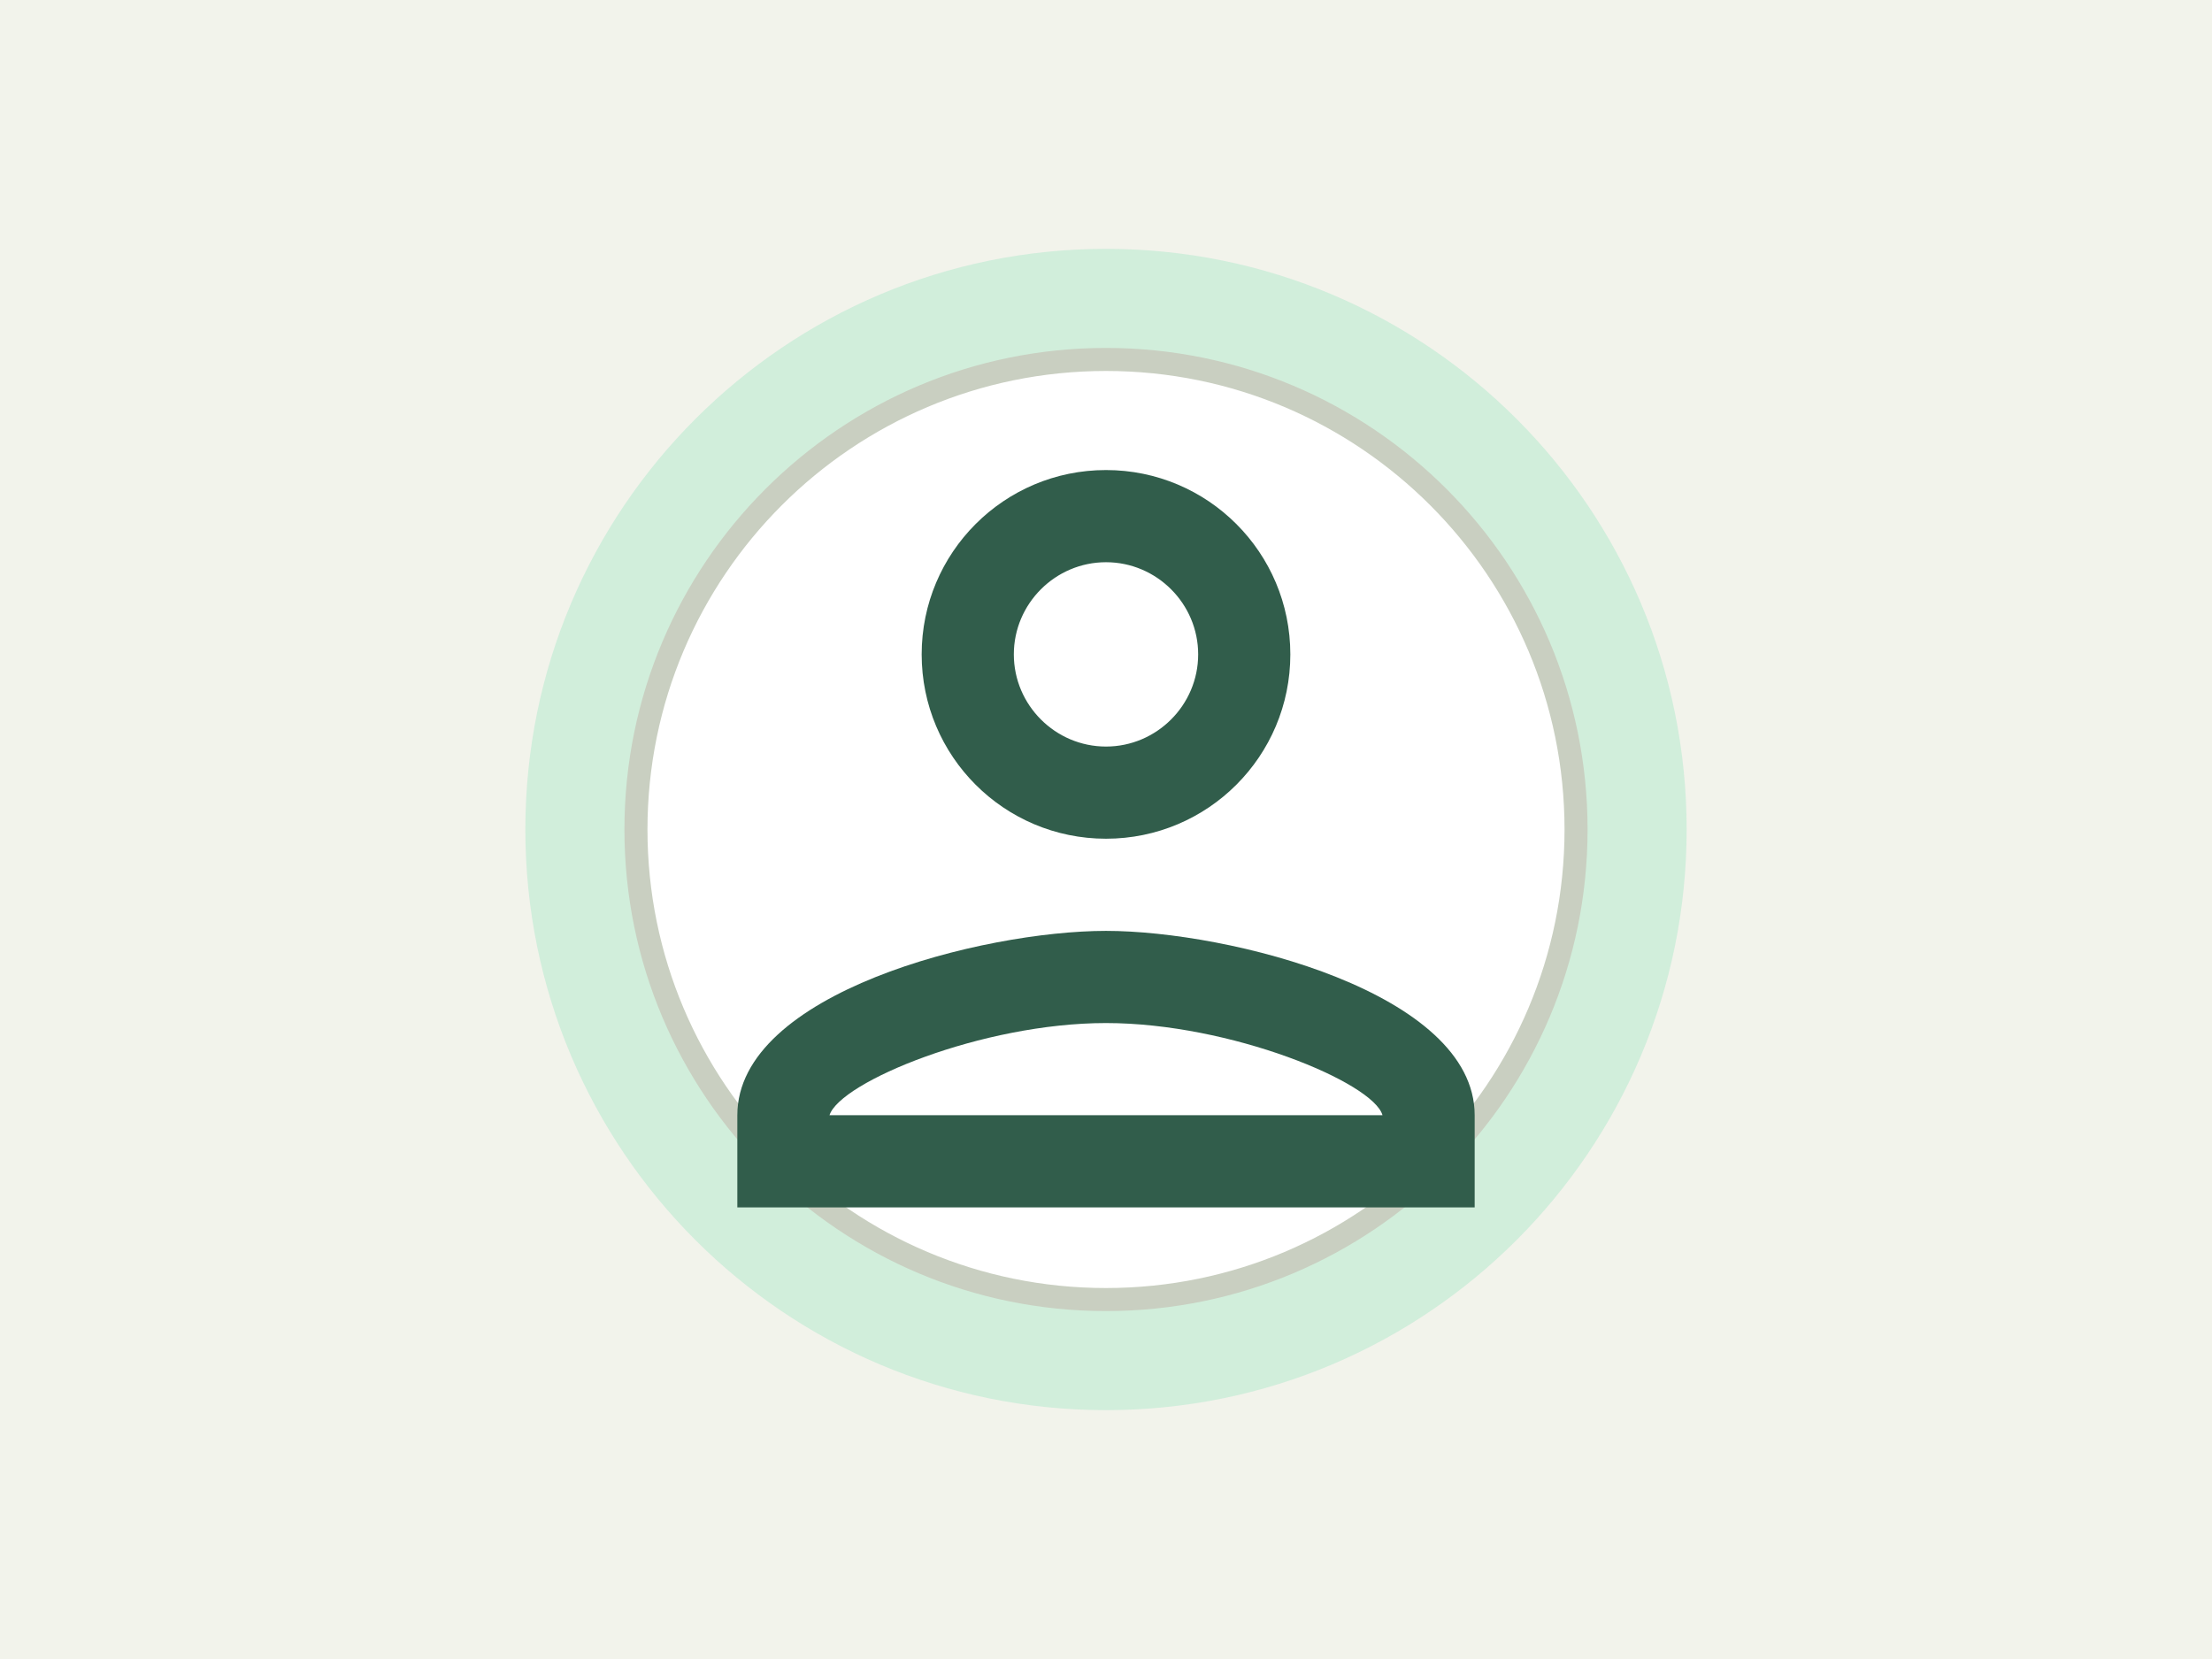
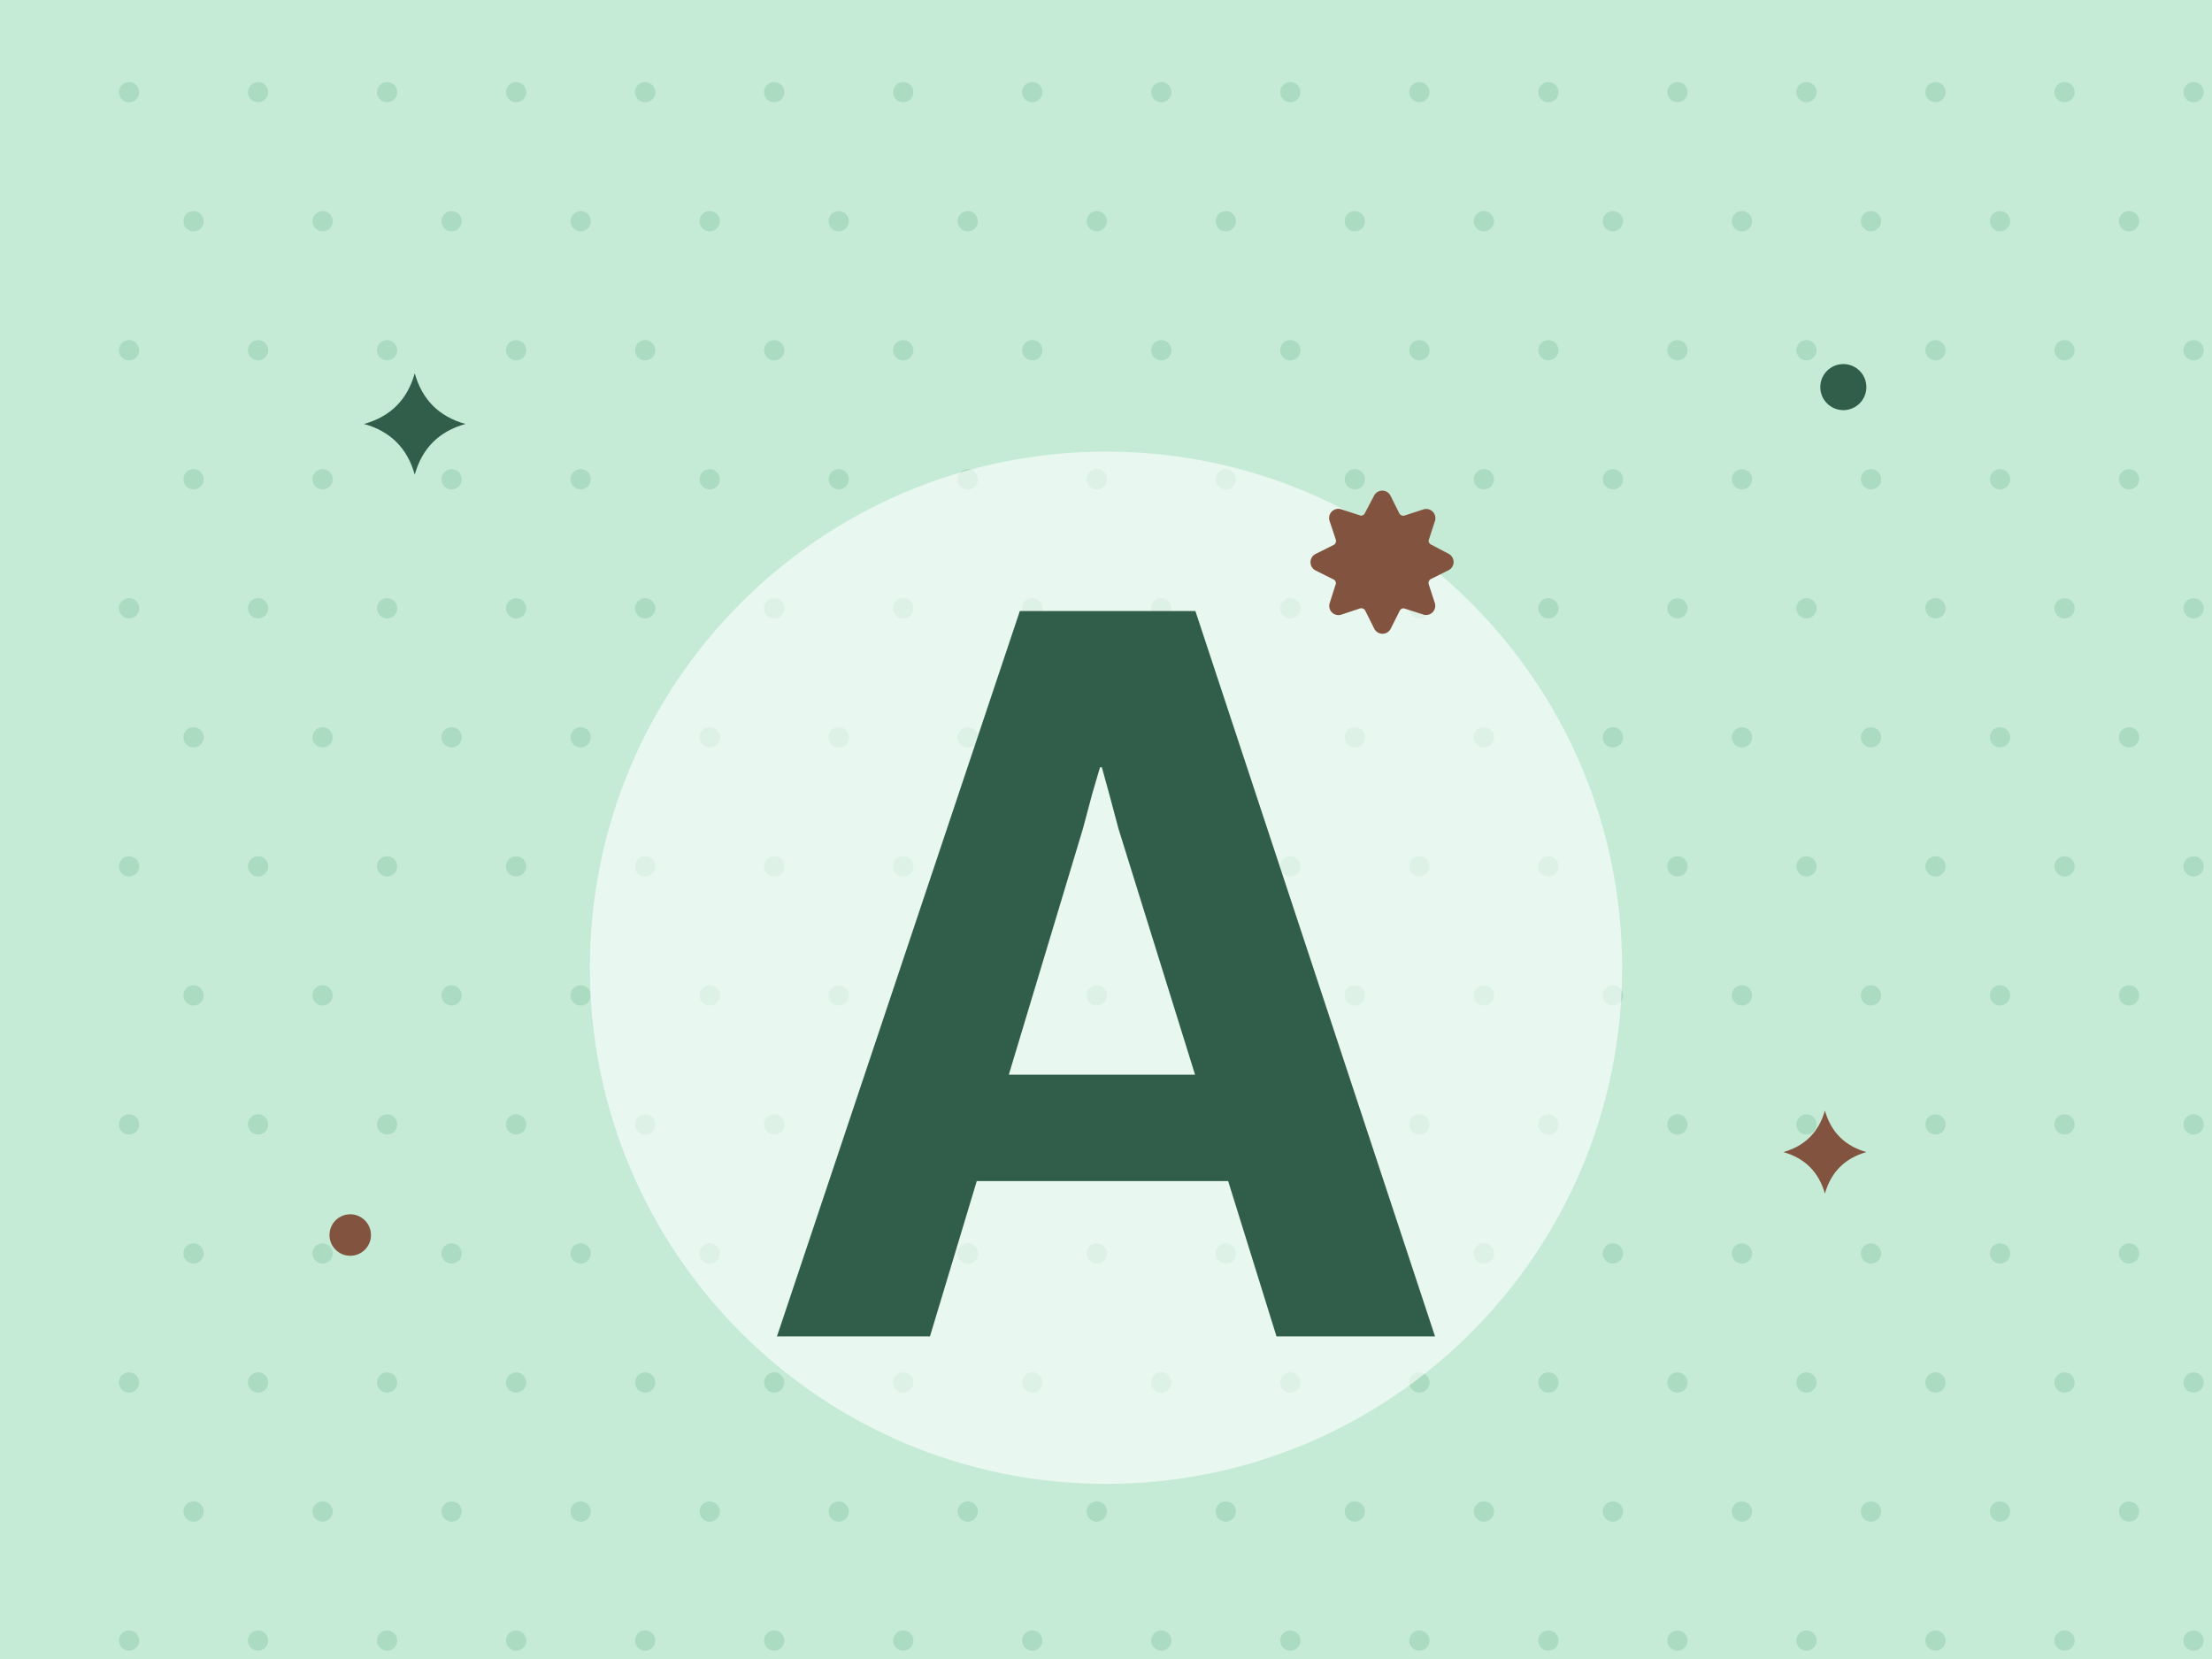
- <svg xmlns="http://www.w3.org/2000/svg" viewBox="0 0 480 360" role="img" aria-labelledby="t d">
-   <style>.a{animation:p 5s ease-in-out infinite;transform-box:fill-box;transform-origin:center}@keyframes p{50%{transform:scale(1.08);opacity:1}}@media(prefers-reduced-motion:reduce){.a{animation:none}}</style>
-   <rect width="480" height="360" fill="#f2f3eb" />
-   <circle cx="240" cy="180" r="126" fill="#c5ebd6" opacity=".72" class="a" />
-   <circle cx="240" cy="180" r="102" fill="#fff" stroke="#c9cfc1" stroke-width="5" />
-   <path d="M12 6c1.1 0 2 .9 2 2s-.9 2-2 2-2-.9-2-2 .9-2 2-2m0 10c2.7 0 5.8 1.29 6 2H6c.23-.72 3.31-2 6-2m0-12C9.79 4 8 5.79 8 8s1.79 4 4 4 4-1.79 4-4-1.79-4-4-4zm0 10c-2.67 0-8 1.34-8 4v2h16v-2c0-2.66-5.33-4-8-4z" transform="translate(120 62) scale(10)" fill="#315d4b" />
+ <svg xmlns="http://www.w3.org/2000/svg" aria-labelledby="t d" role="img" viewBox="0 0 480 360">
+   <rect width="480" height="360" fill="#c5ebd6" />
+   <g fill="#9fd4b8" opacity=".7">
+     <circle cx="28" cy="20" r="2.2" />
+     <circle cx="56" cy="20" r="2.2" />
+     <circle cx="84" cy="20" r="2.2" />
+     <circle cx="112" cy="20" r="2.2" />
+     <circle cx="140" cy="20" r="2.2" />
+     <circle cx="168" cy="20" r="2.2" />
+     <circle cx="196" cy="20" r="2.2" />
+     <circle cx="224" cy="20" r="2.2" />
+     <circle cx="252" cy="20" r="2.2" />
+     <circle cx="280" cy="20" r="2.2" />
+     <circle cx="308" cy="20" r="2.2" />
+     <circle cx="336" cy="20" r="2.2" />
+     <circle cx="364" cy="20" r="2.2" />
+     <circle cx="392" cy="20" r="2.2" />
+     <circle cx="420" cy="20" r="2.2" />
+     <circle cx="448" cy="20" r="2.2" />
+     <circle cx="476" cy="20" r="2.2" />
+     <circle cx="42" cy="48" r="2.2" />
+     <circle cx="70" cy="48" r="2.2" />
+     <circle cx="98" cy="48" r="2.2" />
+     <circle cx="126" cy="48" r="2.2" />
+     <circle cx="154" cy="48" r="2.2" />
+     <circle cx="182" cy="48" r="2.2" />
+     <circle cx="210" cy="48" r="2.2" />
+     <circle cx="238" cy="48" r="2.2" />
+     <circle cx="266" cy="48" r="2.2" />
+     <circle cx="294" cy="48" r="2.2" />
+     <circle cx="322" cy="48" r="2.2" />
+     <circle cx="350" cy="48" r="2.2" />
+     <circle cx="378" cy="48" r="2.2" />
+     <circle cx="406" cy="48" r="2.2" />
+     <circle cx="434" cy="48" r="2.2" />
+     <circle cx="462" cy="48" r="2.2" />
+     <circle cx="28" cy="76" r="2.2" />
+     <circle cx="56" cy="76" r="2.2" />
+     <circle cx="84" cy="76" r="2.2" />
+     <circle cx="112" cy="76" r="2.2" />
+     <circle cx="140" cy="76" r="2.2" />
+     <circle cx="168" cy="76" r="2.2" />
+     <circle cx="196" cy="76" r="2.2" />
+     <circle cx="224" cy="76" r="2.2" />
+     <circle cx="252" cy="76" r="2.2" />
+     <circle cx="280" cy="76" r="2.2" />
+     <circle cx="308" cy="76" r="2.2" />
+     <circle cx="336" cy="76" r="2.2" />
+     <circle cx="364" cy="76" r="2.2" />
+     <circle cx="392" cy="76" r="2.2" />
+     <circle cx="420" cy="76" r="2.2" />
+     <circle cx="448" cy="76" r="2.2" />
+     <circle cx="476" cy="76" r="2.2" />
+     <circle cx="42" cy="104" r="2.2" />
+     <circle cx="70" cy="104" r="2.2" />
+     <circle cx="98" cy="104" r="2.2" />
+     <circle cx="126" cy="104" r="2.2" />
+     <circle cx="154" cy="104" r="2.2" />
+     <circle cx="182" cy="104" r="2.2" />
+     <circle cx="210" cy="104" r="2.2" />
+     <circle cx="238" cy="104" r="2.2" />
+     <circle cx="266" cy="104" r="2.2" />
+     <circle cx="294" cy="104" r="2.2" />
+     <circle cx="322" cy="104" r="2.2" />
+     <circle cx="350" cy="104" r="2.2" />
+     <circle cx="378" cy="104" r="2.2" />
+     <circle cx="406" cy="104" r="2.2" />
+     <circle cx="434" cy="104" r="2.2" />
+     <circle cx="462" cy="104" r="2.2" />
+     <circle cx="28" cy="132" r="2.2" />
+     <circle cx="56" cy="132" r="2.2" />
+     <circle cx="84" cy="132" r="2.2" />
+     <circle cx="112" cy="132" r="2.2" />
+     <circle cx="140" cy="132" r="2.2" />
+     <circle cx="168" cy="132" r="2.2" />
+     <circle cx="196" cy="132" r="2.2" />
+     <circle cx="224" cy="132" r="2.2" />
+     <circle cx="252" cy="132" r="2.2" />
+     <circle cx="280" cy="132" r="2.2" />
+     <circle cx="308" cy="132" r="2.2" />
+     <circle cx="336" cy="132" r="2.2" />
+     <circle cx="364" cy="132" r="2.2" />
+     <circle cx="392" cy="132" r="2.2" />
+     <circle cx="420" cy="132" r="2.2" />
+     <circle cx="448" cy="132" r="2.2" />
+     <circle cx="476" cy="132" r="2.2" />
+     <circle cx="42" cy="160" r="2.2" />
+     <circle cx="70" cy="160" r="2.2" />
+     <circle cx="98" cy="160" r="2.2" />
+     <circle cx="126" cy="160" r="2.2" />
+     <circle cx="154" cy="160" r="2.2" />
+     <circle cx="182" cy="160" r="2.2" />
+     <circle cx="210" cy="160" r="2.2" />
+     <circle cx="238" cy="160" r="2.2" />
+     <circle cx="266" cy="160" r="2.2" />
+     <circle cx="294" cy="160" r="2.2" />
+     <circle cx="322" cy="160" r="2.2" />
+     <circle cx="350" cy="160" r="2.2" />
+     <circle cx="378" cy="160" r="2.2" />
+     <circle cx="406" cy="160" r="2.2" />
+     <circle cx="434" cy="160" r="2.2" />
+     <circle cx="462" cy="160" r="2.2" />
+     <circle cx="28" cy="188" r="2.2" />
+     <circle cx="56" cy="188" r="2.2" />
+     <circle cx="84" cy="188" r="2.2" />
+     <circle cx="112" cy="188" r="2.2" />
+     <circle cx="140" cy="188" r="2.2" />
+     <circle cx="168" cy="188" r="2.2" />
+     <circle cx="196" cy="188" r="2.2" />
+     <circle cx="224" cy="188" r="2.2" />
+     <circle cx="252" cy="188" r="2.2" />
+     <circle cx="280" cy="188" r="2.2" />
+     <circle cx="308" cy="188" r="2.2" />
+     <circle cx="336" cy="188" r="2.2" />
+     <circle cx="364" cy="188" r="2.2" />
+     <circle cx="392" cy="188" r="2.2" />
+     <circle cx="420" cy="188" r="2.2" />
+     <circle cx="448" cy="188" r="2.2" />
+     <circle cx="476" cy="188" r="2.2" />
+     <circle cx="42" cy="216" r="2.2" />
+     <circle cx="70" cy="216" r="2.2" />
+     <circle cx="98" cy="216" r="2.2" />
+     <circle cx="126" cy="216" r="2.2" />
+     <circle cx="154" cy="216" r="2.2" />
+     <circle cx="182" cy="216" r="2.2" />
+     <circle cx="210" cy="216" r="2.2" />
+     <circle cx="238" cy="216" r="2.2" />
+     <circle cx="266" cy="216" r="2.2" />
+     <circle cx="294" cy="216" r="2.2" />
+     <circle cx="322" cy="216" r="2.2" />
+     <circle cx="350" cy="216" r="2.2" />
+     <circle cx="378" cy="216" r="2.2" />
+     <circle cx="406" cy="216" r="2.2" />
+     <circle cx="434" cy="216" r="2.2" />
+     <circle cx="462" cy="216" r="2.2" />
+     <circle cx="28" cy="244" r="2.2" />
+     <circle cx="56" cy="244" r="2.2" />
+     <circle cx="84" cy="244" r="2.2" />
+     <circle cx="112" cy="244" r="2.2" />
+     <circle cx="140" cy="244" r="2.2" />
+     <circle cx="168" cy="244" r="2.2" />
+     <circle cx="196" cy="244" r="2.2" />
+     <circle cx="224" cy="244" r="2.2" />
+     <circle cx="252" cy="244" r="2.2" />
+     <circle cx="280" cy="244" r="2.2" />
+     <circle cx="308" cy="244" r="2.2" />
+     <circle cx="336" cy="244" r="2.2" />
+     <circle cx="364" cy="244" r="2.2" />
+     <circle cx="392" cy="244" r="2.2" />
+     <circle cx="420" cy="244" r="2.2" />
+     <circle cx="448" cy="244" r="2.2" />
+     <circle cx="476" cy="244" r="2.2" />
+     <circle cx="42" cy="272" r="2.2" />
+     <circle cx="70" cy="272" r="2.2" />
+     <circle cx="98" cy="272" r="2.2" />
+     <circle cx="126" cy="272" r="2.2" />
+     <circle cx="154" cy="272" r="2.2" />
+     <circle cx="182" cy="272" r="2.2" />
+     <circle cx="210" cy="272" r="2.2" />
+     <circle cx="238" cy="272" r="2.2" />
+     <circle cx="266" cy="272" r="2.2" />
+     <circle cx="294" cy="272" r="2.2" />
+     <circle cx="322" cy="272" r="2.2" />
+     <circle cx="350" cy="272" r="2.2" />
+     <circle cx="378" cy="272" r="2.2" />
+     <circle cx="406" cy="272" r="2.2" />
+     <circle cx="434" cy="272" r="2.2" />
+     <circle cx="462" cy="272" r="2.2" />
+     <circle cx="28" cy="300" r="2.2" />
+     <circle cx="56" cy="300" r="2.2" />
+     <circle cx="84" cy="300" r="2.2" />
+     <circle cx="112" cy="300" r="2.2" />
+     <circle cx="140" cy="300" r="2.2" />
+     <circle cx="168" cy="300" r="2.2" />
+     <circle cx="196" cy="300" r="2.2" />
+     <circle cx="224" cy="300" r="2.2" />
+     <circle cx="252" cy="300" r="2.2" />
+     <circle cx="280" cy="300" r="2.2" />
+     <circle cx="308" cy="300" r="2.2" />
+     <circle cx="336" cy="300" r="2.2" />
+     <circle cx="364" cy="300" r="2.2" />
+     <circle cx="392" cy="300" r="2.2" />
+     <circle cx="420" cy="300" r="2.2" />
+     <circle cx="448" cy="300" r="2.2" />
+     <circle cx="476" cy="300" r="2.2" />
+     <circle cx="42" cy="328" r="2.2" />
+     <circle cx="70" cy="328" r="2.2" />
+     <circle cx="98" cy="328" r="2.2" />
+     <circle cx="126" cy="328" r="2.2" />
+     <circle cx="154" cy="328" r="2.2" />
+     <circle cx="182" cy="328" r="2.2" />
+     <circle cx="210" cy="328" r="2.2" />
+     <circle cx="238" cy="328" r="2.2" />
+     <circle cx="266" cy="328" r="2.2" />
+     <circle cx="294" cy="328" r="2.2" />
+     <circle cx="322" cy="328" r="2.2" />
+     <circle cx="350" cy="328" r="2.2" />
+     <circle cx="378" cy="328" r="2.2" />
+     <circle cx="406" cy="328" r="2.2" />
+     <circle cx="434" cy="328" r="2.2" />
+     <circle cx="462" cy="328" r="2.2" />
+     <circle cx="28" cy="356" r="2.2" />
+     <circle cx="56" cy="356" r="2.2" />
+     <circle cx="84" cy="356" r="2.2" />
+     <circle cx="112" cy="356" r="2.2" />
+     <circle cx="140" cy="356" r="2.2" />
+     <circle cx="168" cy="356" r="2.2" />
+     <circle cx="196" cy="356" r="2.2" />
+     <circle cx="224" cy="356" r="2.2" />
+     <circle cx="252" cy="356" r="2.2" />
+     <circle cx="280" cy="356" r="2.2" />
+     <circle cx="308" cy="356" r="2.2" />
+     <circle cx="336" cy="356" r="2.2" />
+     <circle cx="364" cy="356" r="2.2" />
+     <circle cx="392" cy="356" r="2.2" />
+     <circle cx="420" cy="356" r="2.2" />
+     <circle cx="448" cy="356" r="2.2" />
+     <circle cx="476" cy="356" r="2.2" />
+   </g>
+   <circle cx="240" cy="210" r="112" fill="#fff" opacity=".6" />
+   <path fill="#315d4b" d="M168.6 290h33.2L235 179.8l2-7.5 1.7-5.8h.4l1.6 5.8 2 7.5L277 290h34.4l-52-157.4h-38.1Zm28.5-33.7H282l-6-23.1h-73.3Z" />
+   <path fill="#82533e" d="M298.2 107.5a2 2 0 0 1 3.5 0l2 4a1 1 0 0 0 1 .4l4.3-1.4a2 2 0 0 1 2.4 2.5l-1.4 4.3a1 1 0 0 0 .4.8l4 2.1a2 2 0 0 1 0 3.5l-4 2a1 1 0 0 0-.4 1l1.4 4.3a2 2 0 0 1-2.4 2.4l-4.4-1.4a1 1 0 0 0-.8.4l-2 4a2 2 0 0 1-3.6 0l-2-4a1 1 0 0 0-1-.4l-4.2 1.4a2 2 0 0 1-2.5-2.4l1.4-4.4a1 1 0 0 0-.4-.8l-4-2a2 2 0 0 1 0-3.6l4-2a1 1 0 0 0 .4-1l-1.4-4.2a2 2 0 0 1 2.5-2.5l4.3 1.4a1 1 0 0 0 .8-.4Z" />
+   <path fill="#315d4b" d="M90 81q2.4 8.6 11 11-8.6 2.4-11 11-2.4-8.6-11-11 8.6-2.4 11-11" />
+   <path fill="#82533e" d="M396 241q2 7 9 9-7 2-9 9-2-7-9-9 7-2 9-9" />
+   <circle cx="400" cy="84" r="5" fill="#315d4b" />
+   <circle cx="76" cy="268" r="4.5" fill="#82533e" />
</svg>
